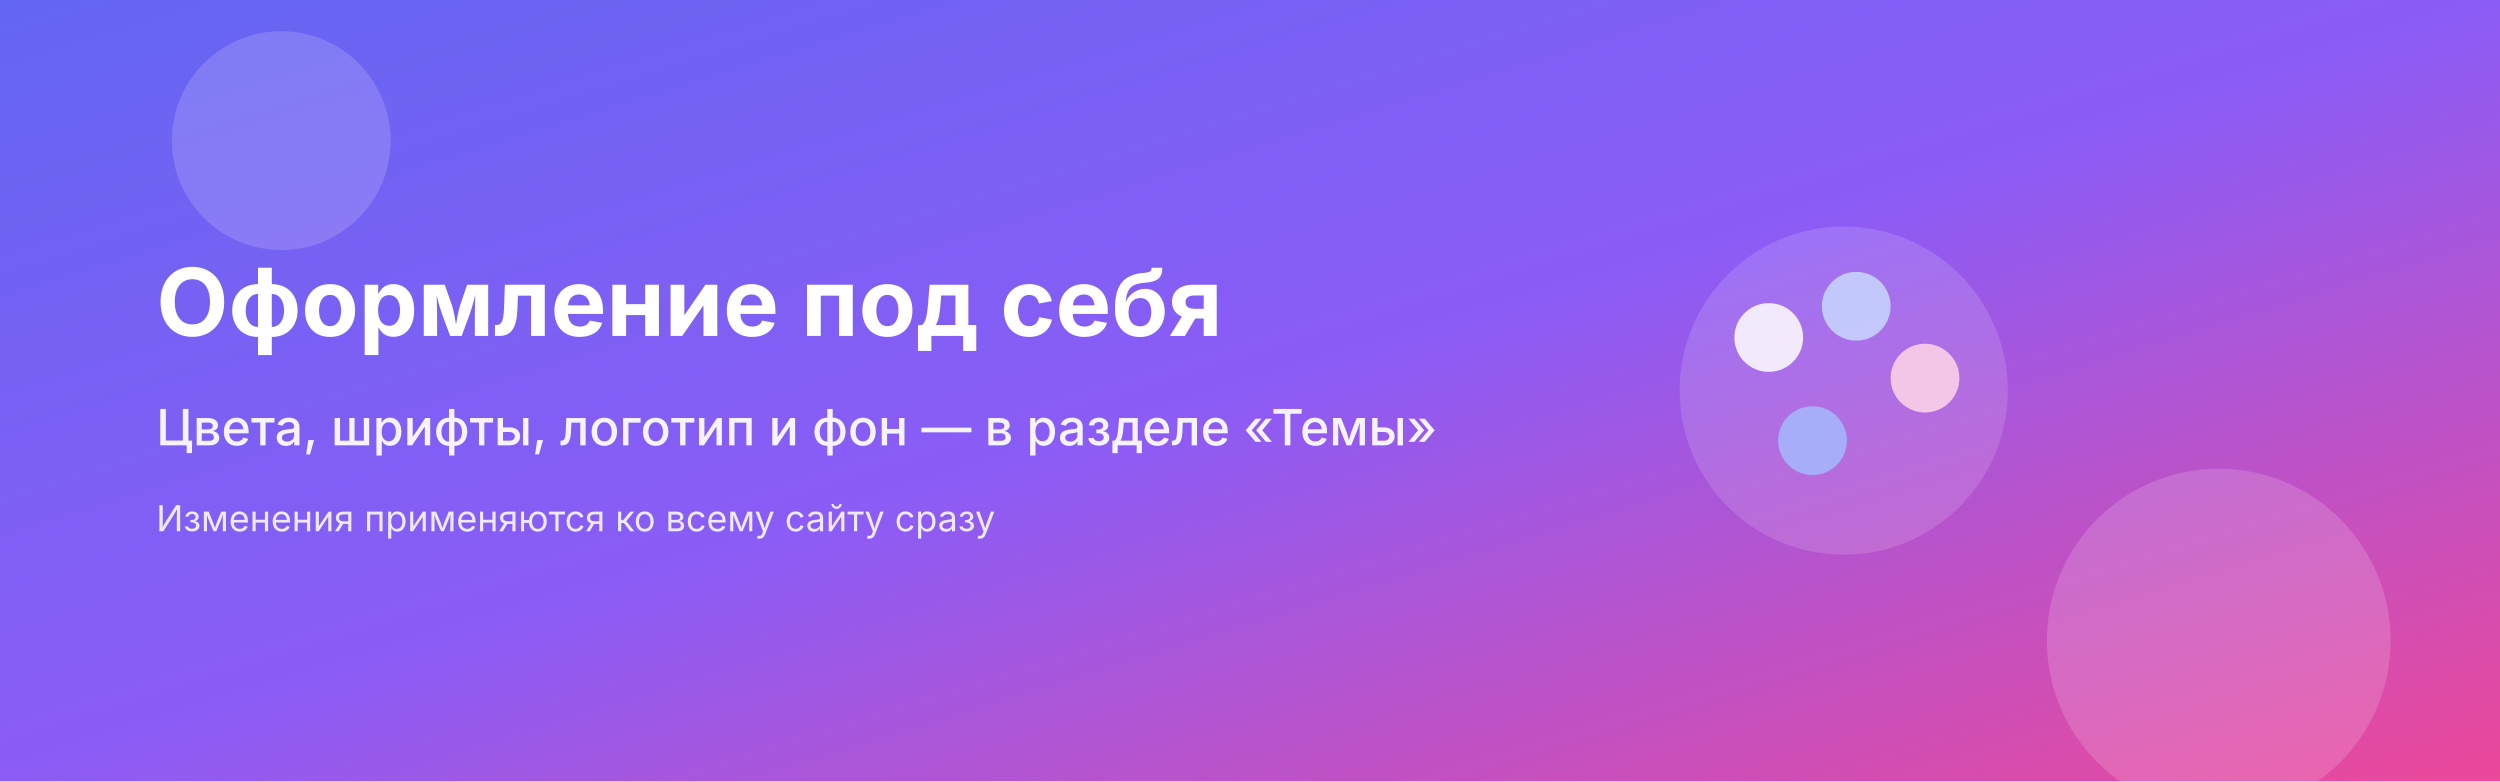
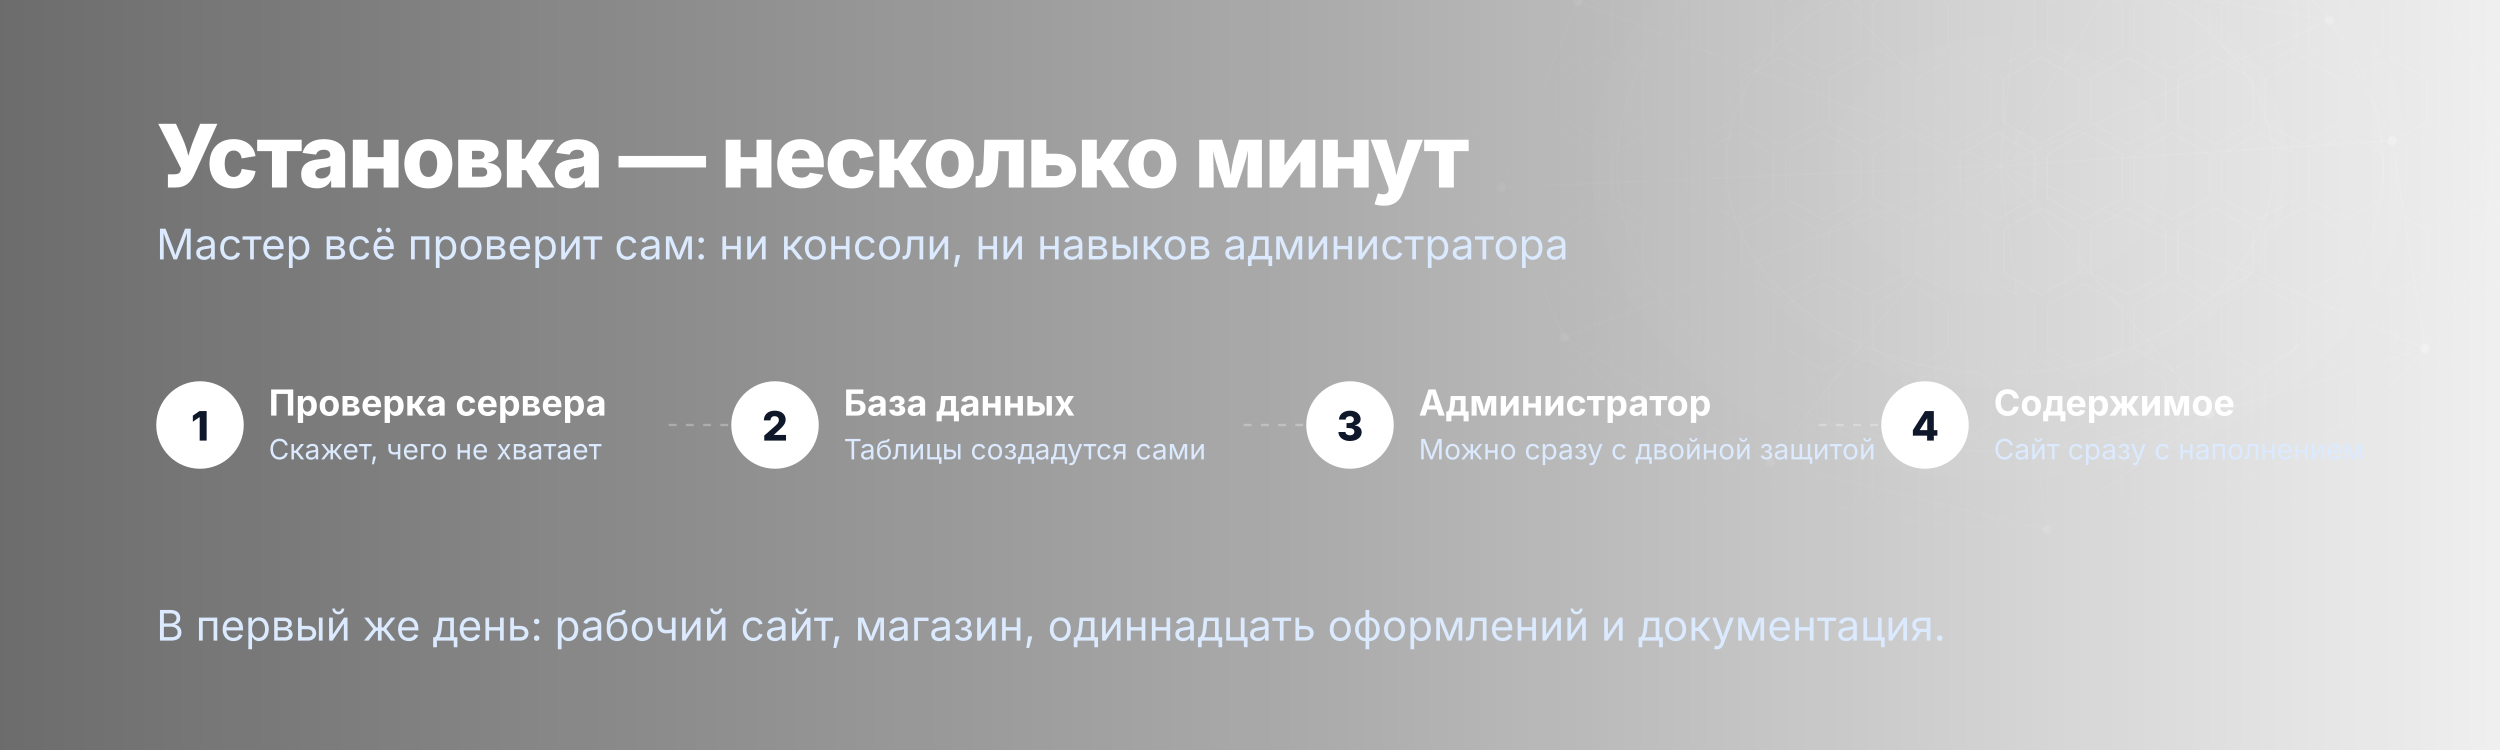
- <svg xmlns="http://www.w3.org/2000/svg" viewBox="0 0 1600 500" width="1600" height="500" role="img" aria-label="Настройте оформление под себя">
+ <svg xmlns="http://www.w3.org/2000/svg" width="1600" height="480" viewBox="0 0 1600 480" role="img" aria-label="Установка за четыре шага: проверка сервера, база данных, администратор, содержимое">
+   <style>
+     .t    { font-family:'Segoe UI',Inter,system-ui,-apple-system,Arial,sans-serif }
+     .eyebrow { font-size:19px; font-weight:700; letter-spacing:7px; fill:#dbeafe }
+     .h1   { font-size:72px; font-weight:800; fill:#ffffff; letter-spacing:-2px }
+     .h1s  { font-size:56px; font-weight:800; fill:#ffffff; letter-spacing:-1.4px }
+     .sub  { font-size:27px; fill:#dbeafe }
+     .pill { font-size:22px; font-weight:700; fill:#ffffff }
+     .item { font-size:24px; fill:#dbeafe }
+     .ok   { font-size:24px; font-weight:800; fill:#bbf7d0 }
+     .num  { font-size:26px; font-weight:800; fill:#0f172a }
+     .cap  { font-size:23px; font-weight:700; fill:#ffffff }
+     .cap2 { font-size:18px; fill:#dbeafe }
+     .name { font-size:30px; font-weight:700; fill:#ffffff }
+     .li   { font-size:22px; fill:#dbeafe }
+ </style>
  <defs>
-     <linearGradient id="g4" x1="0" y1="0" x2="1" y2="1">
-       <stop offset="0" stop-color="#6366f1" />
-       <stop offset="0.5" stop-color="#8b5cf6" />
-       <stop offset="1" stop-color="#ec4899" />
+     <radialGradient id="halo" cx="50%" cy="50%" r="50%">
+       <stop offset="0" stop-color="#ffffff" stop-opacity=".26" />
+       <stop offset="1" stop-color="#ffffff" stop-opacity="0" />
+     </radialGradient>
+     <linearGradient id="fA" x1="0" y1="0" x2="1" y2="1">
+       <stop offset="0" stop-color="#ffffff" />
+       <stop offset="1" stop-color="#ffffff" />
+     </linearGradient>
+     <linearGradient id="fB" x1="0" y1="0" x2="1" y2="1">
+       <stop offset="0" stop-color="#ffffff" />
+       <stop offset="1" stop-color="#000000" />
+     </linearGradient>
+     <linearGradient id="fC" x1="0" y1="0" x2="1" y2="1">
+       <stop offset="0" stop-color="#000000" />
+       <stop offset="1" stop-color="#ffffff" />
+     </linearGradient>
+     <linearGradient id="shade" x1="0" y1="0" x2="1" y2="0">
+       <stop offset="0" stop-color="#000000" stop-opacity=".55" />
+       <stop offset=".54" stop-color="#000000" stop-opacity=".28" />
+       <stop offset="1" stop-color="#000000" stop-opacity="0" />
    </linearGradient>
  </defs>
-   <rect width="1600" height="500" fill="url(#g4)" />
-   <g opacity="0.16" fill="#ffffff">
-     <circle cx="180" cy="90" r="70" />
-     <circle cx="1420" cy="410" r="110" />
-   </g>
-   <g transform="translate(1090, 130)">
-     <circle cx="90" cy="120" r="105" fill="#ffffff" opacity="0.14" />
-     <circle cx="42" cy="86" r="22" fill="#ffffff" opacity="0.85" />
-     <circle cx="98" cy="66" r="22" fill="#c7d2fe" opacity="0.9" />
-     <circle cx="142" cy="112" r="22" fill="#fbcfe8" opacity="0.9" />
-     <circle cx="70" cy="152" r="22" fill="#a5b4fc" opacity="0.9" />
-   </g>
-   <text x="100" y="215" font-family="Inter, Segoe UI, system-ui, sans-serif" font-size="60" font-weight="700" fill="#ffffff">Оформление под себя</text>
-   <text x="100" y="285" font-family="Inter, Segoe UI, system-ui, sans-serif" font-size="32" font-weight="500" fill="#f5f3ff">Цвета, шрифты, логотип и фон — в разделе «Темы»</text>
-   <text x="100" y="340" font-family="Inter, Segoe UI, system-ui, sans-serif" font-size="23" fill="#ede9fe">Изменения применяются ко всему сайту сразу</text>
+   <ellipse cx="1280" cy="106" rx="301" ry="231" fill="url(#halo)" />
+   <polygon points="1051.5,-46.0 1051.5,-18.4 1027.5,-4.5 1003.5,-18.4 1003.5,-46.0 1027.5,-59.9" fill="none" stroke="#ffffff" stroke-width="1" opacity="0.064" />
+   <polygon points="1107.2,-46.0 1107.2,-18.4 1083.2,-4.5 1059.3,-18.4 1059.3,-46.0 1083.2,-59.9" fill="none" stroke="#ffffff" stroke-width="1" opacity="0.090" />
+   <polygon points="1163.0,-46.0 1163.0,-18.4 1139.0,-4.5 1115.0,-18.4 1115.0,-46.0 1139.0,-59.9" fill="none" stroke="#ffffff" stroke-width="1" opacity="0.112" />
+   <polygon points="1218.8,-46.0 1218.8,-18.4 1194.8,-4.5 1170.8,-18.4 1170.8,-46.0 1194.8,-59.9" fill="none" stroke="#ffffff" stroke-width="1" opacity="0.128" />
+   <polygon points="1274.5,-46.0 1274.5,-18.4 1250.6,-4.5 1226.6,-18.4 1226.6,-46.0 1250.6,-59.9" fill="none" stroke="#ffffff" stroke-width="1" opacity="0.137" />
+   <polygon points="1330.3,-46.0 1330.3,-18.4 1306.3,-4.5 1282.3,-18.4 1282.3,-46.0 1306.3,-59.9" fill="none" stroke="#ffffff" stroke-width="1" opacity="0.138" />
+   <polygon points="1386.1,-46.0 1386.1,-18.4 1362.1,-4.5 1338.1,-18.4 1338.1,-46.0 1362.1,-59.9" fill="none" stroke="#ffffff" stroke-width="1" opacity="0.129" />
+   <polygon points="1441.9,-46.0 1441.9,-18.4 1417.9,-4.5 1393.9,-18.4 1393.9,-46.0 1417.9,-59.9" fill="none" stroke="#ffffff" stroke-width="1" opacity="0.113" />
+   <polygon points="1497.6,-46.0 1497.6,-18.4 1473.6,-4.5 1449.7,-18.4 1449.7,-46.0 1473.6,-59.9" fill="none" stroke="#ffffff" stroke-width="1" opacity="0.091" />
+   <polygon points="1553.4,-46.0 1553.4,-18.4 1529.4,-4.5 1505.4,-18.4 1505.4,-46.0 1529.4,-59.9" fill="none" stroke="#ffffff" stroke-width="1" opacity="0.066" />
+   <polygon points="1023.6,2.3 1023.6,29.9 999.6,43.8 975.6,29.9 975.6,2.3 999.6,-11.6" fill="none" stroke="#ffffff" stroke-width="1" opacity="0.074" />
+   <polygon points="1079.3,2.3 1079.3,29.9 1055.4,43.8 1031.4,29.9 1031.4,2.3 1055.4,-11.6" fill="none" stroke="#ffffff" stroke-width="1" opacity="0.105" />
+   <polygon points="1135.1,2.3 1135.1,29.9 1111.1,43.8 1087.1,29.9 1087.1,2.3 1111.1,-11.6" fill="none" stroke="#ffffff" stroke-width="1" opacity="0.134" />
+   <polygon points="1190.9,2.3 1190.9,29.9 1166.9,43.8 1142.9,29.9 1142.9,2.3 1166.9,-11.6" fill="none" stroke="#ffffff" stroke-width="1" opacity="0.159" />
+   <polygon points="1246.7,2.3 1246.7,29.9 1222.7,43.8 1198.7,29.9 1198.7,2.3 1222.7,-11.6" fill="none" stroke="#ffffff" stroke-width="1" opacity="0.177" />
+   <polygon points="1302.4,2.3 1302.4,29.9 1278.4,43.8 1254.5,29.9 1254.5,2.3 1278.4,-11.6" fill="none" stroke="#ffffff" stroke-width="1" opacity="0.185" />
+   <polygon points="1358.2,2.3 1358.2,29.9 1334.2,43.8 1310.2,29.9 1310.2,2.3 1334.2,-11.6" fill="none" stroke="#ffffff" stroke-width="1" opacity="0.178" />
+   <polygon points="1414.0,2.3 1414.0,29.9 1390.0,43.8 1366.0,29.9 1366.0,2.3 1390.0,-11.6" fill="none" stroke="#ffffff" stroke-width="1" opacity="0.160" />
+   <polygon points="1469.7,2.3 1469.7,29.9 1445.8,43.8 1421.8,29.9 1421.8,2.3 1445.8,-11.6" fill="none" stroke="#ffffff" stroke-width="1" opacity="0.135" />
+   <polygon points="1525.5,2.3 1525.5,29.9 1501.5,43.8 1477.5,29.9 1477.5,2.3 1501.5,-11.6" fill="none" stroke="#ffffff" stroke-width="1" opacity="0.107" />
+   <polygon points="1581.3,2.3 1581.3,29.9 1557.3,43.8 1533.3,29.9 1533.3,2.3 1557.3,-11.6" fill="none" stroke="#ffffff" stroke-width="1" opacity="0.076" />
+   <polygon points="995.7,50.6 995.7,78.2 971.7,92.1 947.7,78.2 947.7,50.6 971.7,36.7" fill="none" stroke="#ffffff" stroke-width="1" opacity="0.072" />
+   <polygon points="1051.5,50.6 1051.5,78.2 1027.5,92.1 1003.5,78.2 1003.5,50.6 1027.5,36.7" fill="none" stroke="#ffffff" stroke-width="1" opacity="0.106" />
+   <polygon points="1107.2,50.6 1107.2,78.2 1083.2,92.1 1059.3,78.2 1059.3,50.6 1083.2,36.7" fill="none" stroke="#ffffff" stroke-width="1" opacity="0.140" />
+   <polygon points="1163.0,50.6 1163.0,78.2 1139.0,92.1 1115.0,78.2 1115.0,50.6 1139.0,36.7" fill="none" stroke="#ffffff" stroke-width="1" opacity="0.173" />
+   <polygon points="1218.8,50.6 1218.8,78.2 1194.8,92.1 1170.8,78.2 1170.8,50.6 1194.8,36.7" fill="none" stroke="#ffffff" stroke-width="1" opacity="0.204" />
+   <polygon points="1274.5,50.6 1274.5,78.2 1250.6,92.1 1226.6,78.2 1226.6,50.6 1250.6,36.7" fill="none" stroke="#ffffff" stroke-width="1" opacity="0.227" />
+   <polygon points="1330.3,50.6 1330.3,78.2 1306.3,92.1 1282.3,78.2 1282.3,50.6 1306.3,36.7" fill="none" stroke="#ffffff" stroke-width="1" opacity="0.227" />
+   <polygon points="1386.1,50.6 1386.1,78.2 1362.1,92.1 1338.1,78.2 1338.1,50.6 1362.1,36.7" fill="none" stroke="#ffffff" stroke-width="1" opacity="0.205" />
+   <polygon points="1441.9,50.6 1441.9,78.2 1417.9,92.1 1393.9,78.2 1393.9,50.6 1417.9,36.7" fill="none" stroke="#ffffff" stroke-width="1" opacity="0.175" />
+   <polygon points="1497.6,50.6 1497.6,78.2 1473.6,92.1 1449.7,78.2 1449.7,50.6 1473.6,36.7" fill="none" stroke="#ffffff" stroke-width="1" opacity="0.142" />
+   <polygon points="1553.4,50.6 1553.4,78.2 1529.4,92.1 1505.4,78.2 1505.4,50.6 1529.4,36.7" fill="none" stroke="#ffffff" stroke-width="1" opacity="0.108" />
+   <polygon points="1609.2,50.6 1609.2,78.2 1585.2,92.1 1561.2,78.2 1561.2,50.6 1585.2,36.7" fill="none" stroke="#ffffff" stroke-width="1" opacity="0.074" />
+   <polygon points="967.8,98.9 967.8,126.5 943.8,140.4 919.8,126.5 919.8,98.9 943.8,85.0" fill="none" stroke="#ffffff" stroke-width="1" opacity="0.059" />
+   <polygon points="1023.6,98.9 1023.6,126.5 999.6,140.4 975.6,126.5 975.6,98.9 999.6,85.0" fill="none" stroke="#ffffff" stroke-width="1" opacity="0.094" />
+   <polygon points="1079.3,98.9 1079.3,126.5 1055.4,140.4 1031.4,126.5 1031.4,98.9 1055.4,85.0" fill="none" stroke="#ffffff" stroke-width="1" opacity="0.129" />
+   <polygon points="1135.1,98.9 1135.1,126.5 1111.1,140.4 1087.1,126.5 1087.1,98.9 1111.1,85.0" fill="none" stroke="#ffffff" stroke-width="1" opacity="0.164" />
+   <polygon points="1190.9,98.9 1190.9,126.5 1166.9,140.4 1142.9,126.5 1142.9,98.9 1166.9,85.0" fill="none" stroke="#ffffff" stroke-width="1" opacity="0.199" />
+   <polygon points="1246.7,98.9 1246.7,126.5 1222.7,140.4 1198.7,126.5 1198.7,98.9 1222.7,85.0" fill="none" stroke="#ffffff" stroke-width="1" opacity="0.233" />
+   <polygon points="1302.4,98.9 1302.4,126.5 1278.4,140.4 1254.5,126.5 1254.5,98.9 1278.4,85.0" fill="none" stroke="#ffffff" stroke-width="1" opacity="0.263" />
+   <polygon points="1358.2,98.9 1358.2,126.5 1334.2,140.4 1310.2,126.5 1310.2,98.9 1334.2,85.0" fill="none" stroke="#ffffff" stroke-width="1" opacity="0.235" />
+   <polygon points="1414.0,98.9 1414.0,126.5 1390.0,140.4 1366.0,126.5 1366.0,98.9 1390.0,85.0" fill="none" stroke="#ffffff" stroke-width="1" opacity="0.201" />
+   <polygon points="1469.7,98.9 1469.7,126.5 1445.8,140.4 1421.8,126.5 1421.8,98.9 1445.8,85.0" fill="none" stroke="#ffffff" stroke-width="1" opacity="0.166" />
+   <polygon points="1525.5,98.9 1525.5,126.5 1501.5,140.4 1477.5,126.5 1477.5,98.9 1501.5,85.0" fill="none" stroke="#ffffff" stroke-width="1" opacity="0.131" />
+   <polygon points="1581.3,98.9 1581.3,126.5 1557.3,140.4 1533.3,126.5 1533.3,98.9 1557.3,85.0" fill="none" stroke="#ffffff" stroke-width="1" opacity="0.096" />
+   <polygon points="1637.1,98.9 1637.1,126.5 1613.1,140.4 1589.1,126.5 1589.1,98.9 1613.1,85.0" fill="none" stroke="#ffffff" stroke-width="1" opacity="0.061" />
+   <polygon points="995.7,147.2 995.7,174.8 971.7,188.7 947.7,174.8 947.7,147.2 971.7,133.3" fill="none" stroke="#ffffff" stroke-width="1" opacity="0.069" />
+   <polygon points="1051.5,147.2 1051.5,174.8 1027.5,188.7 1003.5,174.8 1003.5,147.2 1027.5,133.3" fill="none" stroke="#ffffff" stroke-width="1" opacity="0.103" />
+   <polygon points="1107.2,147.2 1107.2,174.8 1083.2,188.7 1059.3,174.8 1059.3,147.2 1083.2,133.3" fill="none" stroke="#ffffff" stroke-width="1" opacity="0.136" />
+   <polygon points="1163.0,147.2 1163.0,174.8 1139.0,188.7 1115.0,174.8 1115.0,147.2 1139.0,133.3" fill="none" stroke="#ffffff" stroke-width="1" opacity="0.167" />
+   <polygon points="1218.8,147.2 1218.8,174.8 1194.8,188.7 1170.8,174.8 1170.8,147.2 1194.8,133.3" fill="none" stroke="#ffffff" stroke-width="1" opacity="0.195" />
+   <polygon points="1274.5,147.2 1274.5,174.8 1250.6,188.7 1226.6,174.8 1226.6,147.2 1250.6,133.3" fill="none" stroke="#ffffff" stroke-width="1" opacity="0.214" />
+   <polygon points="1330.3,147.2 1330.3,174.8 1306.3,188.7 1282.3,174.8 1282.3,147.2 1306.3,133.3" fill="none" stroke="#ffffff" stroke-width="1" opacity="0.215" />
+   <polygon points="1386.1,147.2 1386.1,174.8 1362.1,188.7 1338.1,174.8 1338.1,147.2 1362.1,133.3" fill="none" stroke="#ffffff" stroke-width="1" opacity="0.196" />
+   <polygon points="1441.9,147.2 1441.9,174.8 1417.9,188.7 1393.9,174.8 1393.9,147.2 1417.9,133.3" fill="none" stroke="#ffffff" stroke-width="1" opacity="0.169" />
+   <polygon points="1497.6,147.2 1497.6,174.8 1473.6,188.7 1449.7,174.8 1449.7,147.2 1473.6,133.3" fill="none" stroke="#ffffff" stroke-width="1" opacity="0.137" />
+   <polygon points="1553.4,147.2 1553.4,174.8 1529.4,188.7 1505.4,174.8 1505.4,147.2 1529.4,133.3" fill="none" stroke="#ffffff" stroke-width="1" opacity="0.105" />
+   <polygon points="1609.2,147.2 1609.2,174.8 1585.2,188.7 1561.2,174.8 1561.2,147.2 1585.2,133.3" fill="none" stroke="#ffffff" stroke-width="1" opacity="0.071" />
+   <polygon points="1023.6,195.5 1023.6,223.1 999.6,237.0 975.6,223.1 975.6,195.5 999.6,181.6" fill="none" stroke="#ffffff" stroke-width="1" opacity="0.068" />
+   <polygon points="1079.3,195.5 1079.3,223.1 1055.4,237.0 1031.4,223.1 1031.4,195.5 1055.4,181.6" fill="none" stroke="#ffffff" stroke-width="1" opacity="0.098" />
+   <polygon points="1135.1,195.5 1135.1,223.1 1111.1,237.0 1087.1,223.1 1087.1,195.5 1111.1,181.6" fill="none" stroke="#ffffff" stroke-width="1" opacity="0.125" />
+   <polygon points="1190.9,195.5 1190.9,223.1 1166.9,237.0 1142.9,223.1 1142.9,195.5 1166.9,181.6" fill="none" stroke="#ffffff" stroke-width="1" opacity="0.148" />
+   <polygon points="1246.7,195.5 1246.7,223.1 1222.7,237.0 1198.7,223.1 1198.7,195.5 1222.7,181.6" fill="none" stroke="#ffffff" stroke-width="1" opacity="0.165" />
+   <polygon points="1302.4,195.5 1302.4,223.1 1278.4,237.0 1254.5,223.1 1254.5,195.5 1278.4,181.6" fill="none" stroke="#ffffff" stroke-width="1" opacity="0.171" />
+   <polygon points="1358.2,195.5 1358.2,223.1 1334.2,237.0 1310.2,223.1 1310.2,195.5 1334.2,181.6" fill="none" stroke="#ffffff" stroke-width="1" opacity="0.166" />
+   <polygon points="1414.0,195.5 1414.0,223.1 1390.0,237.0 1366.0,223.1 1366.0,195.5 1390.0,181.6" fill="none" stroke="#ffffff" stroke-width="1" opacity="0.149" />
+   <polygon points="1469.7,195.5 1469.7,223.1 1445.8,237.0 1421.8,223.1 1421.8,195.5 1445.8,181.6" fill="none" stroke="#ffffff" stroke-width="1" opacity="0.126" />
+   <polygon points="1525.5,195.5 1525.5,223.1 1501.5,237.0 1477.5,223.1 1477.5,195.5 1501.5,181.6" fill="none" stroke="#ffffff" stroke-width="1" opacity="0.099" />
+   <polygon points="1581.3,195.5 1581.3,223.1 1557.3,237.0 1533.3,223.1 1533.3,195.5 1557.3,181.6" fill="none" stroke="#ffffff" stroke-width="1" opacity="0.070" />
+   <polygon points="1051.5,243.8 1051.5,271.4 1027.5,285.3 1003.5,271.4 1003.5,243.8 1027.5,229.9" fill="none" stroke="#ffffff" stroke-width="1" opacity="0.055" />
+   <polygon points="1107.2,243.8 1107.2,271.4 1083.2,285.3 1059.3,271.4 1059.3,243.8 1083.2,229.9" fill="none" stroke="#ffffff" stroke-width="1" opacity="0.080" />
+   <polygon points="1163.0,243.8 1163.0,271.4 1139.0,285.3 1115.0,271.4 1115.0,243.8 1139.0,229.9" fill="none" stroke="#ffffff" stroke-width="1" opacity="0.100" />
+   <polygon points="1218.8,243.8 1218.8,271.4 1194.8,285.3 1170.8,271.4 1170.8,243.8 1194.8,229.9" fill="none" stroke="#ffffff" stroke-width="1" opacity="0.116" />
+   <polygon points="1274.5,243.8 1274.5,271.4 1250.6,285.3 1226.6,271.4 1226.6,243.8 1250.6,229.9" fill="none" stroke="#ffffff" stroke-width="1" opacity="0.124" />
+   <polygon points="1330.3,243.8 1330.3,271.4 1306.3,285.3 1282.3,271.4 1282.3,243.8 1306.3,229.9" fill="none" stroke="#ffffff" stroke-width="1" opacity="0.124" />
+   <polygon points="1386.1,243.8 1386.1,271.4 1362.1,285.3 1338.1,271.4 1338.1,243.8 1362.1,229.9" fill="none" stroke="#ffffff" stroke-width="1" opacity="0.116" />
+   <polygon points="1441.9,243.8 1441.9,271.4 1417.9,285.3 1393.9,271.4 1393.9,243.8 1417.9,229.9" fill="none" stroke="#ffffff" stroke-width="1" opacity="0.101" />
+   <polygon points="1497.6,243.8 1497.6,271.4 1473.6,285.3 1449.7,271.4 1449.7,243.8 1473.6,229.9" fill="none" stroke="#ffffff" stroke-width="1" opacity="0.081" />
+   <polygon points="1553.4,243.8 1553.4,271.4 1529.4,285.3 1505.4,271.4 1505.4,243.8 1529.4,229.9" fill="none" stroke="#ffffff" stroke-width="1" opacity="0.057" />
+   <polygon points="1135.1,292.1 1135.1,319.7 1111.1,333.6 1087.1,319.7 1087.1,292.1 1111.1,278.2" fill="none" stroke="#ffffff" stroke-width="1" opacity="0.052" />
+   <polygon points="1190.9,292.1 1190.9,319.7 1166.9,333.6 1142.9,319.7 1142.9,292.1 1166.9,278.2" fill="none" stroke="#ffffff" stroke-width="1" opacity="0.066" />
+   <polygon points="1246.7,292.1 1246.7,319.7 1222.7,333.6 1198.7,319.7 1198.7,292.1 1222.7,278.2" fill="none" stroke="#ffffff" stroke-width="1" opacity="0.076" />
+   <polygon points="1302.4,292.1 1302.4,319.7 1278.4,333.6 1254.5,319.7 1254.5,292.1 1278.4,278.2" fill="none" stroke="#ffffff" stroke-width="1" opacity="0.079" />
+   <polygon points="1358.2,292.1 1358.2,319.7 1334.2,333.6 1310.2,319.7 1310.2,292.1 1334.2,278.2" fill="none" stroke="#ffffff" stroke-width="1" opacity="0.076" />
+   <polygon points="1414.0,292.1 1414.0,319.7 1390.0,333.6 1366.0,319.7 1366.0,292.1 1390.0,278.2" fill="none" stroke="#ffffff" stroke-width="1" opacity="0.067" />
+   <polygon points="1469.7,292.1 1469.7,319.7 1445.8,333.6 1421.8,319.7 1421.8,292.1 1445.8,278.2" fill="none" stroke="#ffffff" stroke-width="1" opacity="0.053" />
+   <ellipse cx="1280" cy="106" rx="175" ry="133" fill="none" stroke="#ffffff" stroke-width="1.2" opacity="0.16" />
+   <ellipse cx="1280" cy="106" rx="245" ry="183" fill="none" stroke="#ffffff" stroke-width="1.2" opacity="0.11" />
+   <ellipse cx="1280" cy="106" rx="315" ry="231" fill="none" stroke="#ffffff" stroke-width="1.2" opacity="0.07" />
+   <line x1="1280" y1="106" x2="1531" y2="90" stroke="#ffffff" stroke-width="1" opacity=".16" />
+   <circle cx="1531" cy="90" r="3" fill="#ffffff" opacity=".34" />
+   <line x1="1280" y1="106" x2="1552" y2="223" stroke="#ffffff" stroke-width="1" opacity=".16" />
+   <circle cx="1552" cy="223" r="3" fill="#ffffff" opacity=".34" />
+   <line x1="1280" y1="106" x2="1414" y2="265" stroke="#ffffff" stroke-width="1" opacity=".16" />
+   <circle cx="1414" cy="265" r="3" fill="#ffffff" opacity=".34" />
+   <line x1="1280" y1="106" x2="1310" y2="339" stroke="#ffffff" stroke-width="1" opacity=".16" />
+   <circle cx="1310" cy="339" r="3" fill="#ffffff" opacity=".34" />
+   <line x1="1280" y1="106" x2="1133" y2="296" stroke="#ffffff" stroke-width="1" opacity=".16" />
+   <circle cx="1133" cy="296" r="3" fill="#ffffff" opacity=".34" />
+   <line x1="1280" y1="106" x2="1001" y2="216" stroke="#ffffff" stroke-width="1" opacity=".16" />
+   <circle cx="1001" cy="216" r="3" fill="#ffffff" opacity=".34" />
+   <line x1="1280" y1="106" x2="961" y2="120" stroke="#ffffff" stroke-width="1" opacity=".16" />
+   <circle cx="961" cy="120" r="3" fill="#ffffff" opacity=".34" />
+   <line x1="1280" y1="106" x2="1010" y2="1" stroke="#ffffff" stroke-width="1" opacity=".16" />
+   <circle cx="1010" cy="1" r="3" fill="#ffffff" opacity=".34" />
+   <line x1="1280" y1="106" x2="1134" y2="-47" stroke="#ffffff" stroke-width="1" opacity=".16" />
+   <circle cx="1134" cy="-47" r="3" fill="#ffffff" opacity=".34" />
+   <line x1="1280" y1="106" x2="1304" y2="-118" stroke="#ffffff" stroke-width="1" opacity=".16" />
+   <circle cx="1304" cy="-118" r="3" fill="#ffffff" opacity=".34" />
+   <line x1="1280" y1="106" x2="1352" y2="-10" stroke="#ffffff" stroke-width="1" opacity=".16" />
+   <circle cx="1352" cy="-10" r="3" fill="#ffffff" opacity=".34" />
+   <line x1="1280" y1="106" x2="1491" y2="13" stroke="#ffffff" stroke-width="1" opacity=".16" />
+   <circle cx="1491" cy="13" r="3" fill="#ffffff" opacity=".34" />
+   <line x1="1531" y1="90" x2="1552" y2="223" stroke="#ffffff" stroke-width=".9" opacity=".13" />
+   <line x1="1552" y1="223" x2="1414" y2="265" stroke="#ffffff" stroke-width=".9" opacity=".13" />
+   <line x1="1414" y1="265" x2="1310" y2="339" stroke="#ffffff" stroke-width=".9" opacity=".13" />
+   <line x1="1310" y1="339" x2="1133" y2="296" stroke="#ffffff" stroke-width=".9" opacity=".13" />
+   <line x1="1133" y1="296" x2="1001" y2="216" stroke="#ffffff" stroke-width=".9" opacity=".13" />
+   <line x1="1001" y1="216" x2="961" y2="120" stroke="#ffffff" stroke-width=".9" opacity=".13" />
+   <line x1="961" y1="120" x2="1010" y2="1" stroke="#ffffff" stroke-width=".9" opacity=".13" />
+   <line x1="1010" y1="1" x2="1134" y2="-47" stroke="#ffffff" stroke-width=".9" opacity=".13" />
+   <line x1="1134" y1="-47" x2="1304" y2="-118" stroke="#ffffff" stroke-width=".9" opacity=".13" />
+   <line x1="1304" y1="-118" x2="1352" y2="-10" stroke="#ffffff" stroke-width=".9" opacity=".13" />
+   <line x1="1352" y1="-10" x2="1491" y2="13" stroke="#ffffff" stroke-width=".9" opacity=".13" />
+   <line x1="1491" y1="13" x2="1531" y2="90" stroke="#ffffff" stroke-width=".9" opacity=".13" />
+   <rect width="1600" height="480" fill="url(#shade)" />
+   <text class="t h1s" x="100" y="120" font-size="50">Установка — несколько минут</text>
+   <text class="t sub" x="100" y="166" font-size="24">Мастер всё проверит сам: ни консоли, ни навыков администратора</text>
+   <circle cx="128" cy="272" r="28" fill="#ffffff" />
+   <text class="t num" x="128" y="282" text-anchor="middle">1</text>
+   <text class="t cap" x="172" y="266">Проверка сервера</text>
+   <text class="t cap2" x="172" y="294">Скажет, чего не хватает</text>
+   <line x1="428" y1="272" x2="468" y2="272" stroke="#ffffff" stroke-width="1.5" stroke-dasharray="5 6" opacity=".28" />
+   <circle cx="496" cy="272" r="28" fill="#ffffff" />
+   <text class="t num" x="496" y="282" text-anchor="middle">2</text>
+   <text class="t cap" x="540" y="266">База данных</text>
+   <text class="t cap2" x="540" y="294">Таблицы создадутся сами</text>
+   <line x1="796" y1="272" x2="836" y2="272" stroke="#ffffff" stroke-width="1.5" stroke-dasharray="5 6" opacity=".28" />
+   <circle cx="864" cy="272" r="28" fill="#ffffff" />
+   <text class="t num" x="864" y="282" text-anchor="middle">3</text>
+   <text class="t cap" x="908" y="266">Администратор</text>
+   <text class="t cap2" x="908" y="294">Можно сразу с двойной защитой</text>
+   <line x1="1164" y1="272" x2="1204" y2="272" stroke="#ffffff" stroke-width="1.5" stroke-dasharray="5 6" opacity=".28" />
+   <circle cx="1232" cy="272" r="28" fill="#ffffff" />
+   <text class="t num" x="1232" y="282" text-anchor="middle">4</text>
+   <text class="t cap" x="1276" y="266">Содержимое</text>
+   <text class="t cap2" x="1276" y="294">Сайт сразу с наполнением</text>
+   <text class="t sub" x="100" y="410" font-size="21">В первый же день: рабочий сайт, магазин, одиннадцать оформлений и документация.</text>
</svg>
